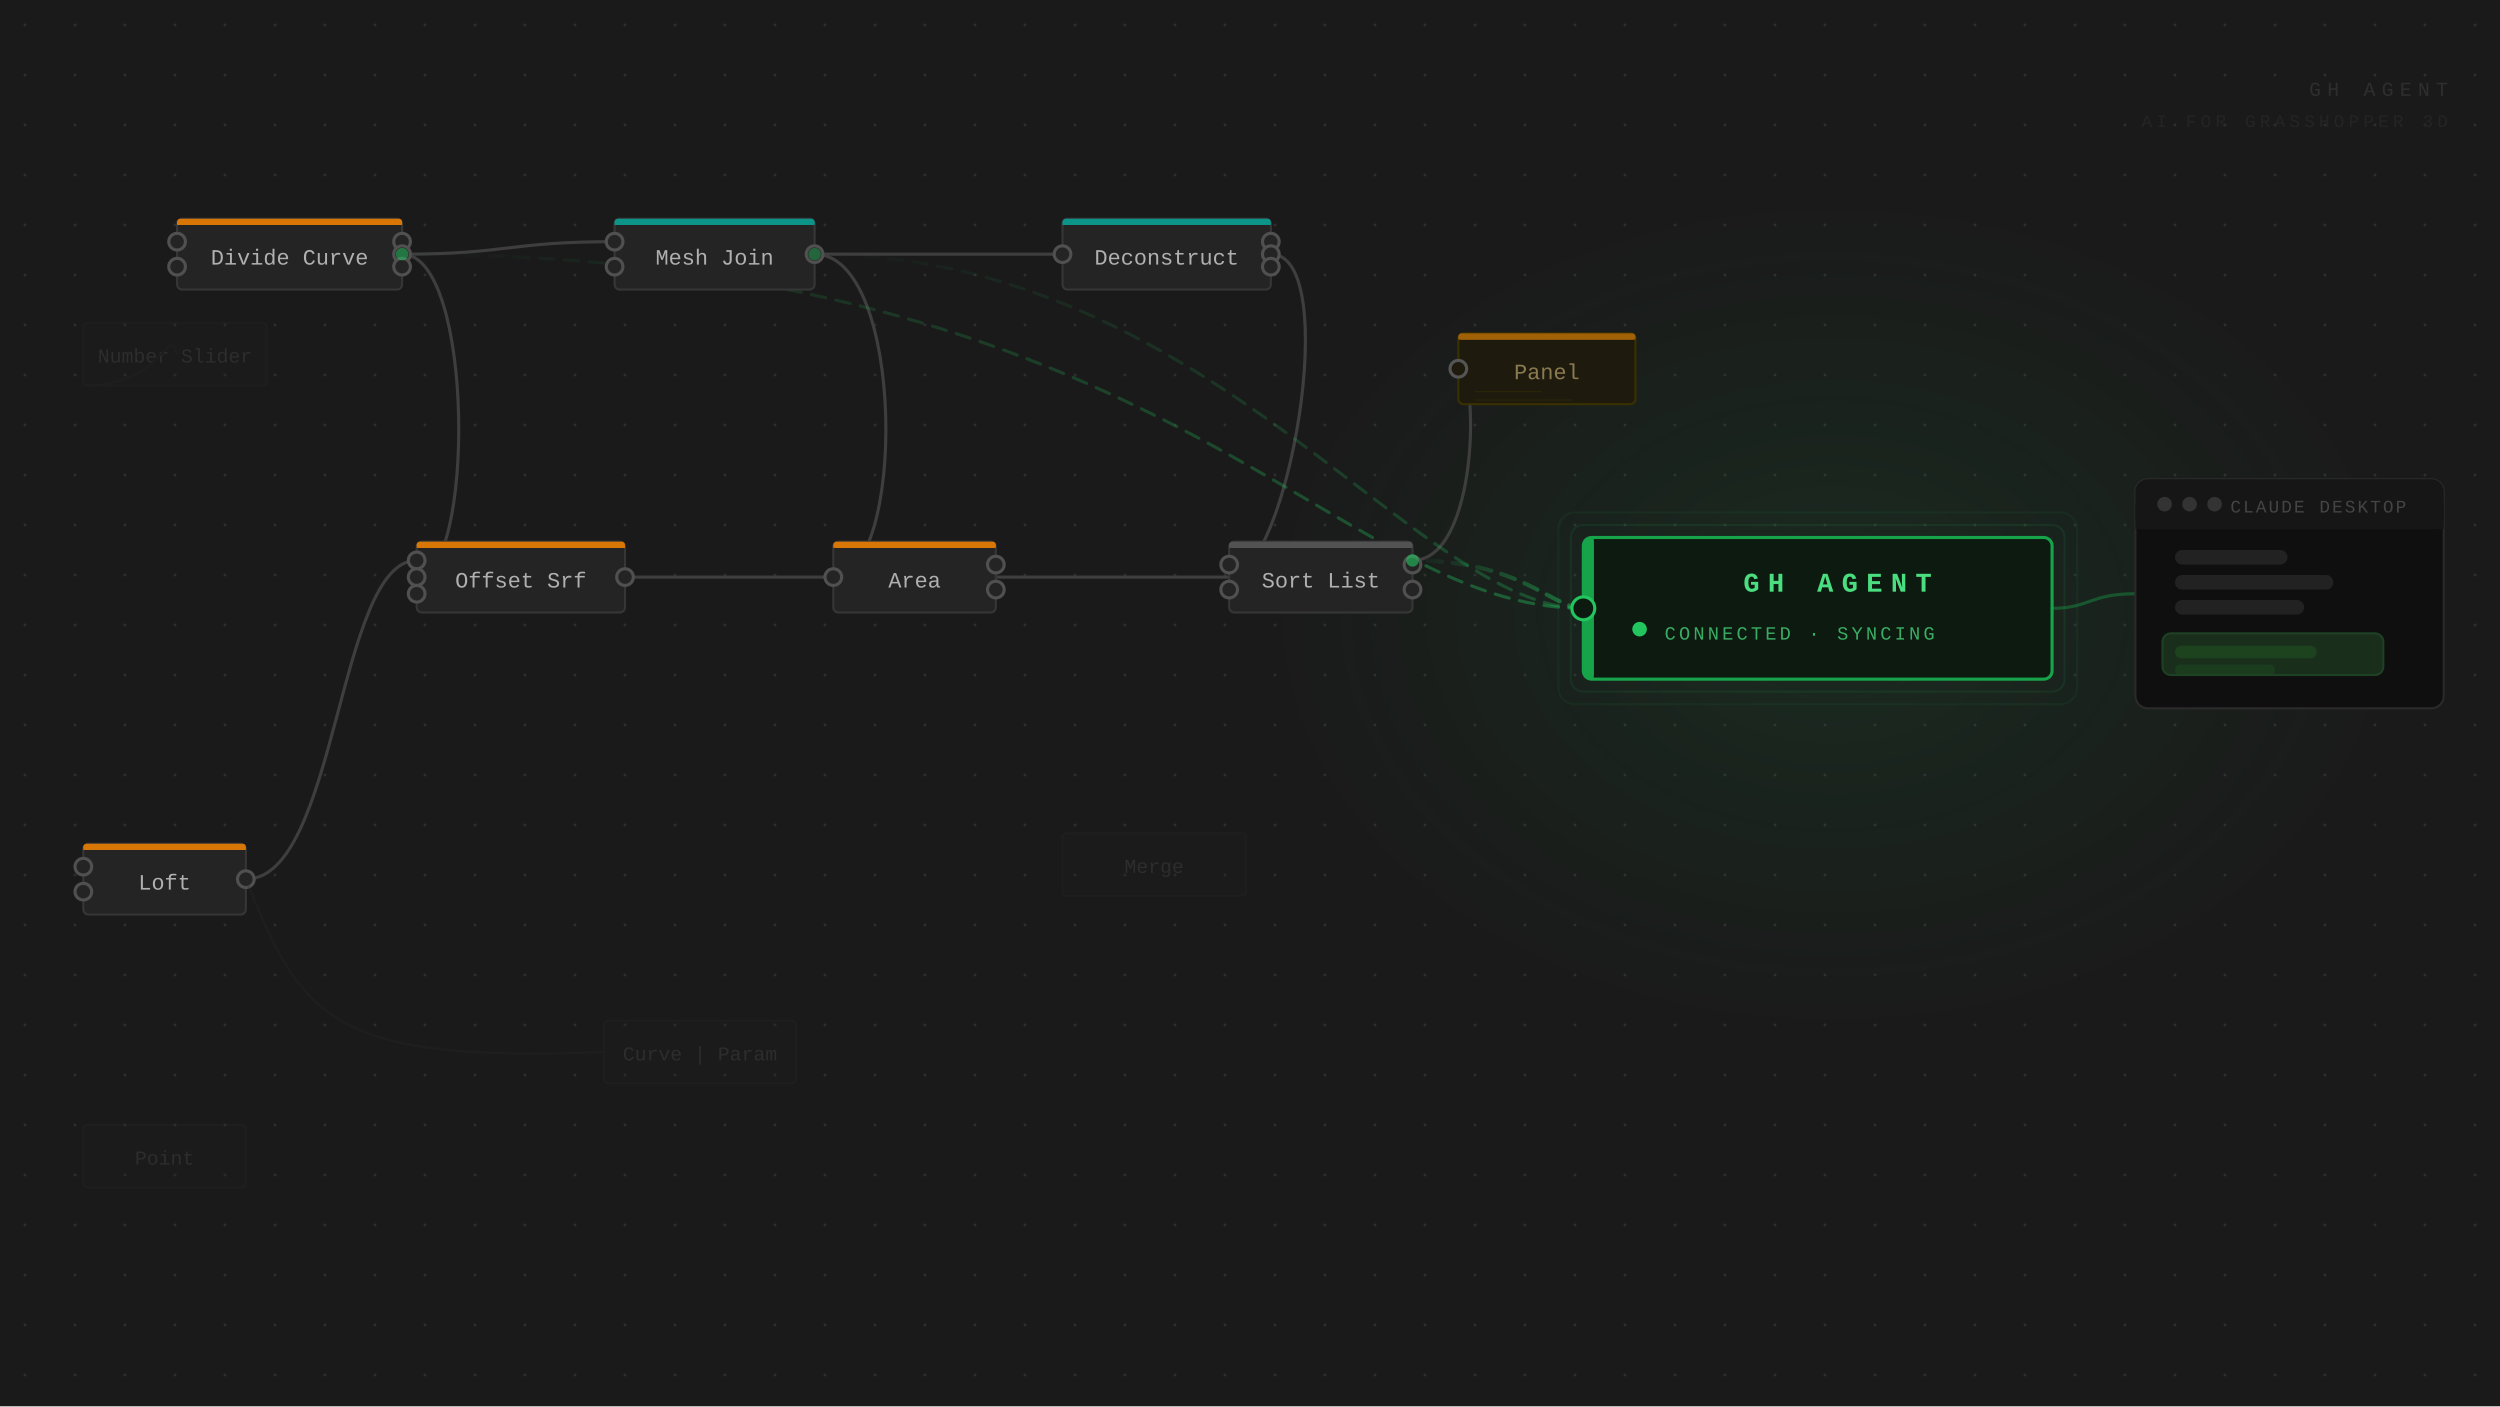
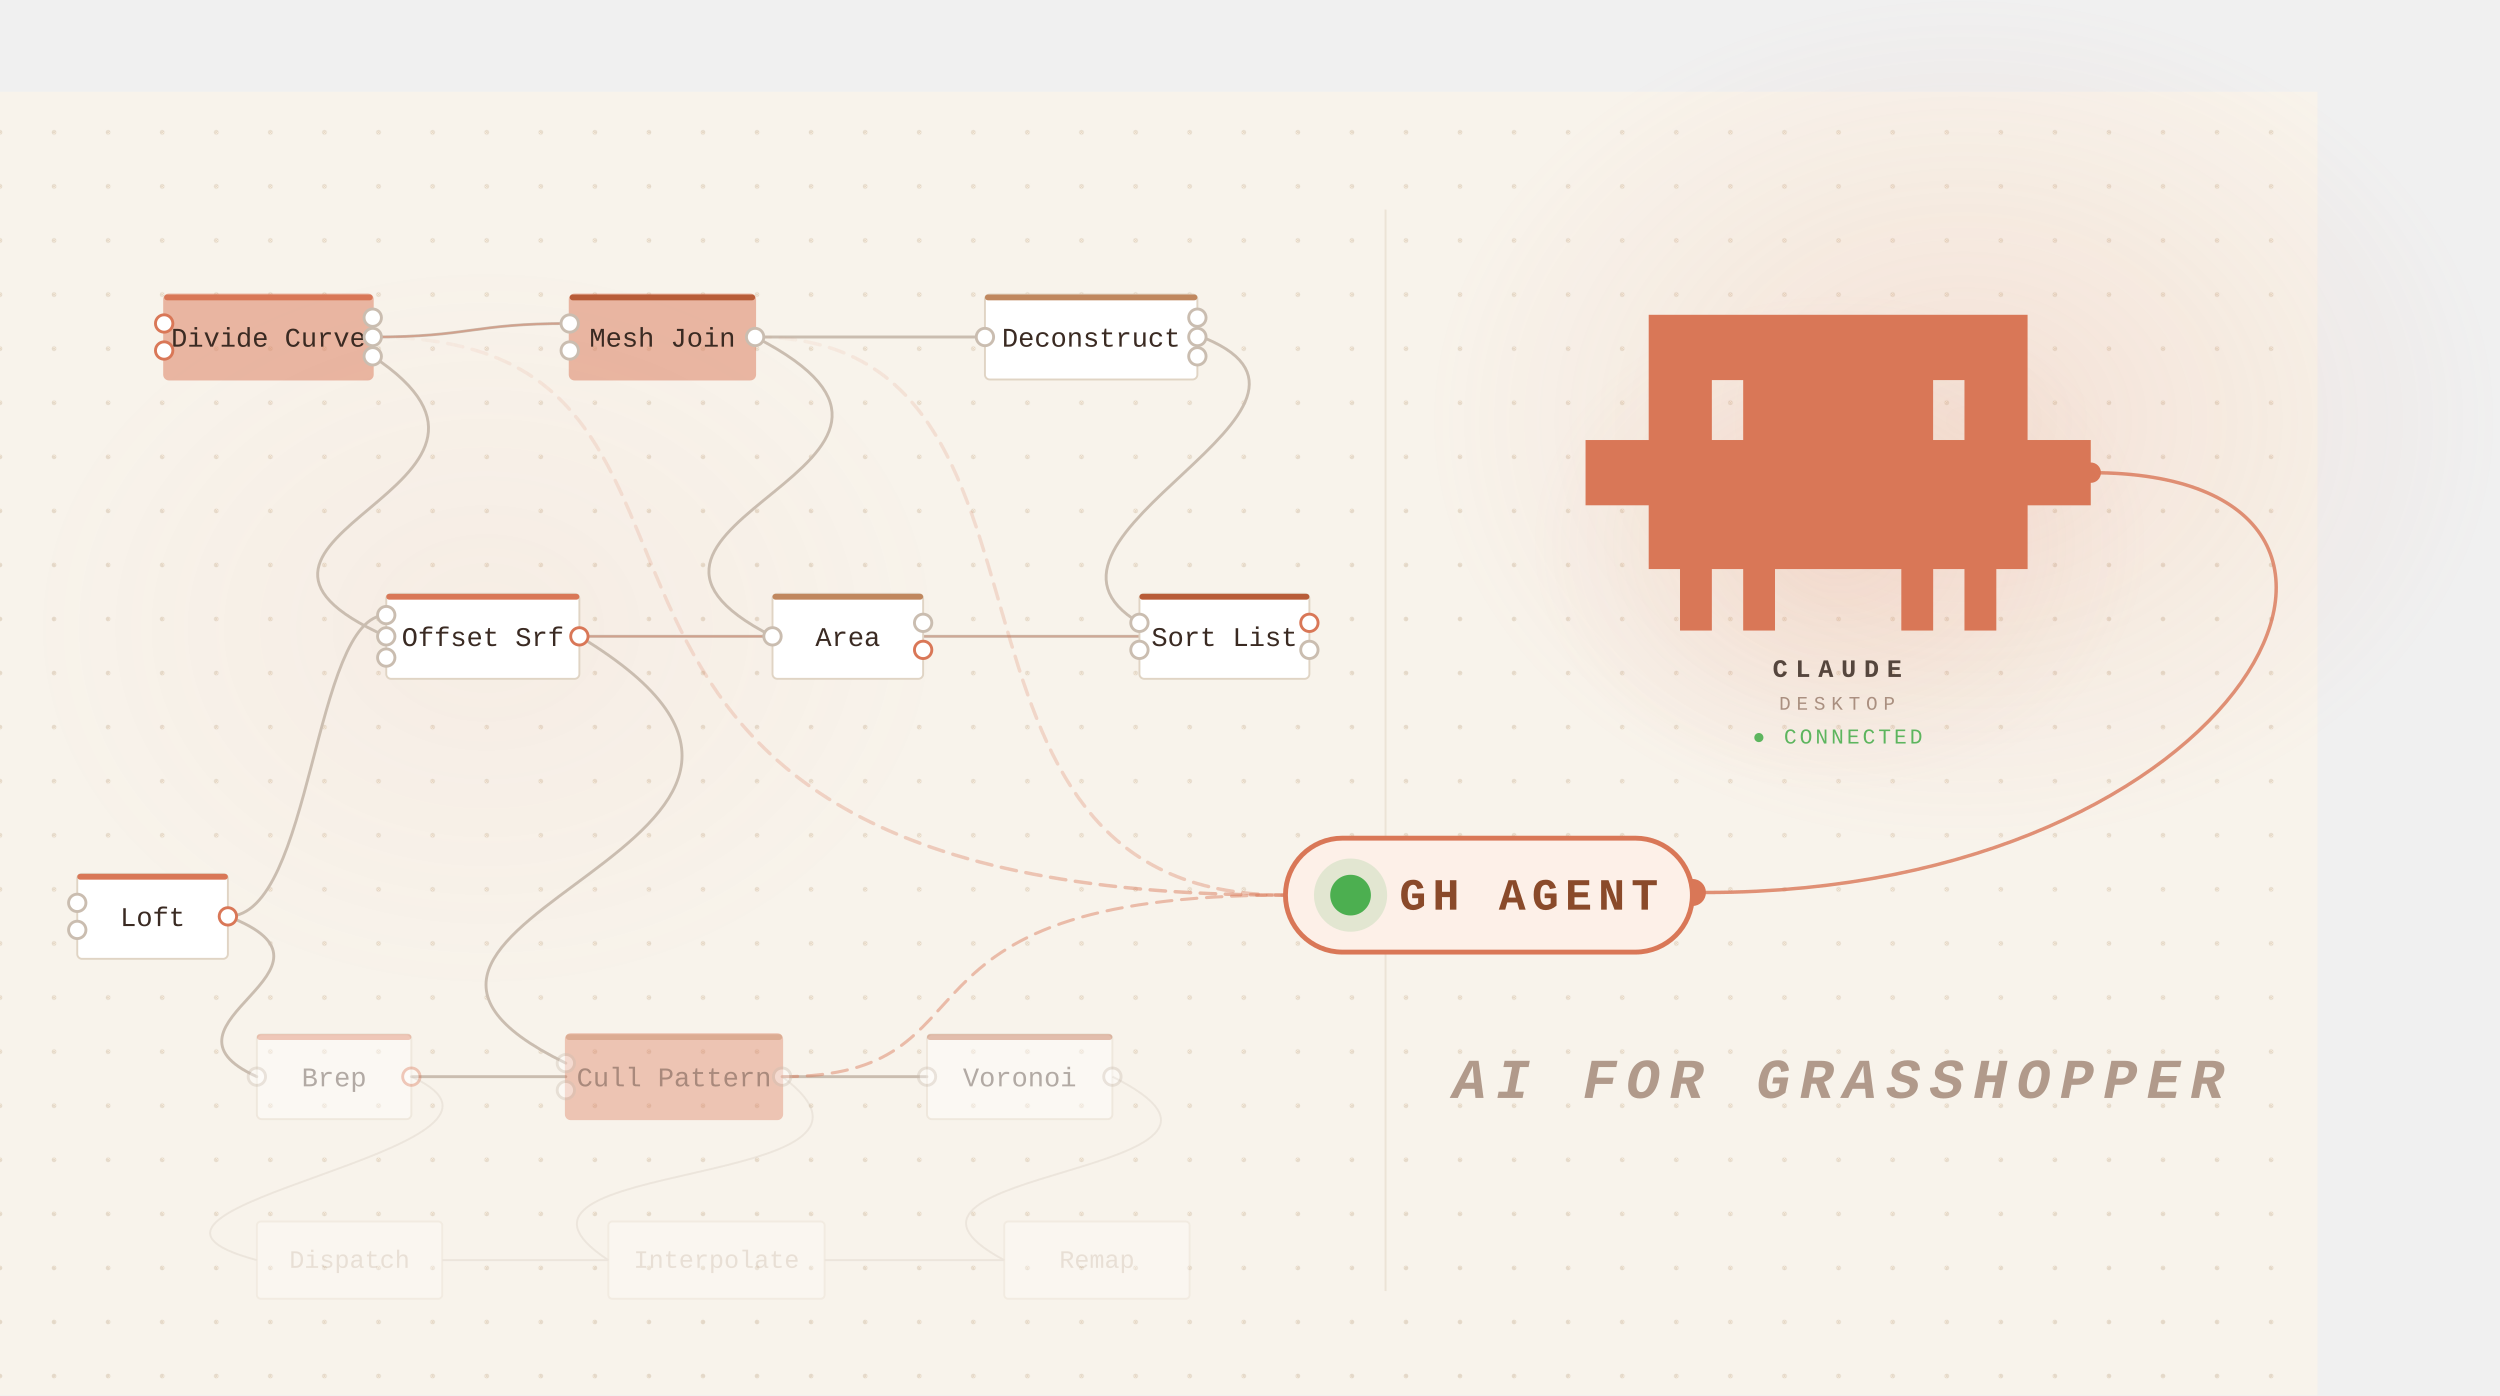
- <svg xmlns="http://www.w3.org/2000/svg" viewBox="0 0 1200 675" width="1200" height="675">
+ <svg xmlns="http://www.w3.org/2000/svg" id="Layer_1" data-name="Layer 1" viewBox="0 0 1294.5 722.5">
  <defs>
-     <pattern id="dots" x="0" y="0" width="24" height="24" patternUnits="userSpaceOnUse">
-       <circle cx="12" cy="12" r="0.7" fill="#2e2e2e" />
+     <style>
+       .cls-1, .cls-2, .cls-3, .cls-4, .cls-5, .cls-6, .cls-7, .cls-8, .cls-9, .cls-10 {
+         fill: none;
+       }
+ 
+       .cls-1, .cls-2, .cls-11, .cls-12 {
+         stroke: #cabdb0;
+       }
+ 
+       .cls-13, .cls-14 {
+         fill: #c0875e;
+       }
+ 
+       .cls-2, .cls-3, .cls-4, .cls-7, .cls-8, .cls-9, .cls-10 {
+         stroke-linecap: round;
+       }
+ 
+       .cls-2, .cls-11, .cls-12, .cls-15, .cls-16 {
+         stroke-width: 1.5px;
+       }
+ 
+       .cls-17, .cls-18, .cls-19, .cls-20, .cls-21, .cls-22, .cls-23 {
+         fill: #d97757;
+       }
+ 
+       .cls-17, .cls-19, .cls-12, .cls-24, .cls-25, .cls-15, .cls-26, .cls-14 {
+         opacity: .38;
+       }
+ 
+       .cls-3 {
+         stroke: url(#linear-gradient);
+       }
+ 
+       .cls-3, .cls-8, .cls-10 {
+         stroke-width: 1.8px;
+       }
+ 
+       .cls-3, .cls-9, .cls-10 {
+         stroke-dasharray: 8 5;
+       }
+ 
+       .cls-4 {
+         opacity: .3;
+       }
+ 
+       .cls-4, .cls-19, .cls-15, .cls-7, .cls-8, .cls-27, .cls-9, .cls-23, .cls-16 {
+         stroke: #d97757;
+       }
+ 
+       .cls-4, .cls-5, .cls-28, .cls-29, .cls-30, .cls-25, .cls-31, .cls-32, .cls-20, .cls-33, .cls-7, .cls-34, .cls-8, .cls-35, .cls-21, .cls-9 {
+         isolation: isolate;
+       }
+ 
+       .cls-36 {
+         fill: url(#dots);
+       }
+ 
+       .cls-5 {
+         stroke: #e4d8c8;
+       }
+ 
+       .cls-5, .cls-20 {
+         opacity: .6;
+       }
+ 
+       .cls-11, .cls-12, .cls-24, .cls-15, .cls-37, .cls-16 {
+         fill: #fff;
+       }
+ 
+       .cls-28 {
+         font-family: CourierNewPS-BoldItalicMT, 'Courier New';
+         font-size: 29.17px;
+         font-style: italic;
+         letter-spacing: .17em;
+         opacity: .65;
+       }
+ 
+       .cls-28, .cls-30 {
+         fill: #8a6a58;
+       }
+ 
+       .cls-28, .cls-32, .cls-33 {
+         font-weight: 700;
+       }
+ 
+       .cls-24, .cls-37 {
+         stroke: #e0d4c4;
+       }
+ 
+       .cls-38 {
+         fill: url(#radial-gradient);
+       }
+ 
+       .cls-39 {
+         fill: url(#radial-gradient-3);
+       }
+ 
+       .cls-29, .cls-30, .cls-25, .cls-34, .cls-35 {
+         font-family: CourierNewPSMT, 'Courier New';
+       }
+ 
+       .cls-29, .cls-25 {
+         font-size: 14px;
+       }
+ 
+       .cls-29, .cls-25, .cls-32 {
+         fill: #3a2a22;
+       }
+ 
+       .cls-30 {
+         font-size: 10px;
+         letter-spacing: .3em;
+         opacity: .7;
+       }
+ 
+       .cls-40, .cls-31, .cls-35 {
+         fill: #4caf50;
+       }
+ 
+       .cls-31 {
+         opacity: .15;
+       }
+ 
+       .cls-32 {
+         letter-spacing: .31em;
+         opacity: .85;
+       }
+ 
+       .cls-32, .cls-33 {
+         font-family: CourierNewPS-BoldMT, 'Courier New';
+       }
+ 
+       .cls-32, .cls-34 {
+         font-size: 13px;
+       }
+ 
+       .cls-33 {
+         fill: #8a4a2a;
+         font-size: 23.18px;
+         letter-spacing: .14em;
+       }
+ 
+       .cls-41 {
+         fill: url(#radial-gradient-2);
+       }
+ 
+       .cls-7 {
+         opacity: .4;
+       }
+ 
+       .cls-42 {
+         fill: #e4d8c8;
+       }
+ 
+       .cls-34 {
+         fill: #bba898;
+       }
+ 
+       .cls-8 {
+         opacity: .8;
+       }
+ 
+       .cls-26, .cls-43 {
+         fill: #b85c38;
+       }
+ 
+       .cls-35 {
+         font-size: 11px;
+         letter-spacing: .14em;
+         opacity: .9;
+       }
+ 
+       .cls-27 {
+         fill: #fdf0e8;
+         stroke-width: 2.53px;
+       }
+ 
+       .cls-44 {
+         opacity: .26;
+       }
+ 
+       .cls-21, .cls-23 {
+         opacity: .5;
+       }
+ 
+       .cls-9 {
+         opacity: .45;
+         stroke-width: 1.6px;
+       }
+ 
+       .cls-10 {
+         stroke: url(#linear-gradient-2);
+       }
+ 
+       .cls-22 {
+         fill-rule: evenodd;
+       }
+ 
+       .cls-45 {
+         fill: #f8f3eb;
+       }
+     </style>
+     <pattern id="dots" x="0" y="0" width="28" height="28" patternTransform="translate(-14 -15541.5) scale(1 -1)" patternUnits="userSpaceOnUse" viewBox="0 0 28 28">
+       <g>
+         <rect class="cls-6" width="28" height="28" />
+         <circle class="cls-42" cx="14" cy="14" r="1.2" />
+       </g>
    </pattern>
-     <radialGradient id="agentGlow" cx="50%" cy="50%" r="50%">
-       <stop offset="0%" stop-color="#16a34a" stop-opacity="0.12" />
-       <stop offset="100%" stop-color="#16a34a" stop-opacity="0" />
+     <radialGradient id="radial-gradient" cx="294.03" cy="781.15" fx="294.03" fy="781.15" r=".5" gradientTransform="translate(-163641 343924.5) scale(560 -440)" gradientUnits="userSpaceOnUse">
+       <stop offset="0" stop-color="#d97757" stop-opacity=".14" />
+       <stop offset="1" stop-color="#d97757" stop-opacity="0" />
    </radialGradient>
-     <linearGradient id="ghostGrad1" x1="0%" y1="0%" x2="100%" y2="0%">
-       <stop offset="0%" stop-color="#22c55e" stop-opacity="0" />
-       <stop offset="100%" stop-color="#22c55e" stop-opacity="0.4" />
+     <radialGradient id="radial-gradient-2" cx="293.89" cy="780.85" fx="293.89" fy="780.85" r=".5" gradientTransform="translate(-140816 297049.5) scale(480 -380)" gradientUnits="userSpaceOnUse">
+       <stop offset="0" stop-color="#d97757" stop-opacity=".05" />
+       <stop offset="1" stop-color="#d97757" stop-opacity="0" />
+     </radialGradient>
+     <linearGradient id="linear-gradient" x1="293.42" y1="780.52" x2="294.37" y2="780.52" gradientTransform="translate(-162095 161887) scale(553 -207)" gradientUnits="userSpaceOnUse">
+       <stop offset="0" stop-color="#d97757" stop-opacity="0" />
+       <stop offset="1" stop-color="#d97757" stop-opacity=".55" />
    </linearGradient>
-     <linearGradient id="ghostGrad2" x1="0%" y1="0%" x2="100%" y2="0%">
-       <stop offset="0%" stop-color="#22c55e" stop-opacity="0" />
-       <stop offset="100%" stop-color="#22c55e" stop-opacity="0.3" />
+     <linearGradient id="linear-gradient-2" x1="293.1" y1="780.52" x2="294.02" y2="780.52" gradientTransform="translate(-103685 161887) scale(355 -207)" gradientUnits="userSpaceOnUse">
+       <stop offset="0" stop-color="#d97757" stop-opacity="0" />
+       <stop offset="1" stop-color="#d97757" stop-opacity=".45" />
    </linearGradient>
-     <linearGradient id="ghostGrad3" x1="0%" y1="0%" x2="100%" y2="0%">
-       <stop offset="0%" stop-color="#22c55e" stop-opacity="0" />
-       <stop offset="100%" stop-color="#22c55e" stop-opacity="0.5" />
-     </linearGradient>
+     <radialGradient id="radial-gradient-3" cx="293.48" cy="781.03" fx="293.48" fy="781.03" r=".5" gradientTransform="translate(-92961 203347.5) scale(320 -260)" gradientUnits="userSpaceOnUse">
+       <stop offset="0" stop-color="#d97757" stop-opacity=".14" />
+       <stop offset="1" stop-color="#d97757" stop-opacity="0" />
+     </radialGradient>
  </defs>
-   <rect width="1200" height="675" fill="#1a1a1a" />
-   <rect width="1200" height="675" fill="url(#dots)" />
-   <ellipse cx="880" cy="295" rx="270" ry="200" fill="url(#agentGlow)" />
-   <g stroke="#3e3e3e" stroke-width="1.5" fill="none" stroke-linecap="round">
-     <path d="M 193,122 C 244,122 244,116 295,116" />
-     <path d="M 391,122 C 451,122 451,122 510,122" />
-     <path d="M 193,122 C 228,122 228,277 200,277" />
-     <path d="M 391,122 C 435,122 435,277 400,277" />
-     <path d="M 300,277 C 350,277 350,277 400,277" />
-     <path d="M 478,277 C 534,277 534,277 590,277" />
-     <path d="M 610,122 C 645,122 618,277 590,277" />
-     <path d="M 118,422 C 162,422 162,269 200,269" />
-     <path d="M 678,269 C 710,269 710,177 700,177" />
-   </g>
-   <g fill="none" stroke-linecap="round" stroke-dasharray="7 5">
-     <path d="M 760,292 C 640,292 560,122 193,122" stroke="url(#ghostGrad1)" stroke-width="1.5" />
-     <path d="M 760,292 C 680,292 580,122 391,122" stroke="url(#ghostGrad2)" stroke-width="1.5" />
-     <path d="M 760,292 C 745,292 730,269 678,269" stroke="url(#ghostGrad3)" stroke-width="2" />
-   </g>
-   <g transform="translate(85,105)">
-     <rect width="108" height="34" rx="2.5" fill="#242424" stroke="#363636" stroke-width="1" />
-     <rect width="108" height="3" rx="1.5" fill="#d97706" />
-     <rect y="1.5" width="108" height="1.5" fill="#d97706" />
-     <text x="54" y="22" text-anchor="middle" fill="#b0b0b0" font-size="10.5" font-family="'Courier New',monospace">Divide Curve</text>
-     <circle cx="0" cy="11" r="4" fill="#242424" stroke="#505050" stroke-width="1.5" />
-     <circle cx="0" cy="23" r="4" fill="#242424" stroke="#505050" stroke-width="1.5" />
-     <circle cx="108" cy="11" r="4" fill="#242424" stroke="#505050" stroke-width="1.5" />
-     <circle cx="108" cy="17" r="4" fill="#242424" stroke="#505050" stroke-width="1.5" />
-     <circle cx="108" cy="23" r="4" fill="#242424" stroke="#505050" stroke-width="1.5" />
-   </g>
-   <g transform="translate(295,105)">
-     <rect width="96" height="34" rx="2.5" fill="#242424" stroke="#363636" stroke-width="1" />
-     <rect width="96" height="3" rx="1.5" fill="#0d9488" />
-     <rect y="1.5" width="96" height="1.5" fill="#0d9488" />
-     <text x="48" y="22" text-anchor="middle" fill="#b0b0b0" font-size="10.5" font-family="'Courier New',monospace">Mesh Join</text>
-     <circle cx="0" cy="11" r="4" fill="#242424" stroke="#505050" stroke-width="1.5" />
-     <circle cx="0" cy="23" r="4" fill="#242424" stroke="#505050" stroke-width="1.5" />
-     <circle cx="96" cy="17" r="4" fill="#242424" stroke="#505050" stroke-width="1.5" />
-   </g>
-   <g transform="translate(510,105)">
-     <rect width="100" height="34" rx="2.5" fill="#242424" stroke="#363636" stroke-width="1" />
-     <rect width="100" height="3" rx="1.5" fill="#0d9488" />
-     <rect y="1.5" width="100" height="1.5" fill="#0d9488" />
-     <text x="50" y="22" text-anchor="middle" fill="#b0b0b0" font-size="10.5" font-family="'Courier New',monospace">Deconstruct</text>
-     <circle cx="0" cy="17" r="4" fill="#242424" stroke="#505050" stroke-width="1.5" />
-     <circle cx="100" cy="11" r="4" fill="#242424" stroke="#505050" stroke-width="1.5" />
-     <circle cx="100" cy="17" r="4" fill="#242424" stroke="#505050" stroke-width="1.5" />
-     <circle cx="100" cy="23" r="4" fill="#242424" stroke="#505050" stroke-width="1.5" />
-   </g>
-   <g transform="translate(40,405)">
-     <rect width="78" height="34" rx="2.5" fill="#242424" stroke="#363636" stroke-width="1" />
-     <rect width="78" height="3" rx="1.5" fill="#d97706" />
-     <rect y="1.5" width="78" height="1.5" fill="#d97706" />
-     <text x="39" y="22" text-anchor="middle" fill="#b0b0b0" font-size="10.5" font-family="'Courier New',monospace">Loft</text>
-     <circle cx="0" cy="11" r="4" fill="#242424" stroke="#505050" stroke-width="1.5" />
-     <circle cx="0" cy="23" r="4" fill="#242424" stroke="#505050" stroke-width="1.5" />
-     <circle cx="78" cy="17" r="4" fill="#242424" stroke="#505050" stroke-width="1.5" />
-   </g>
-   <g transform="translate(200,260)">
-     <rect width="100" height="34" rx="2.5" fill="#242424" stroke="#363636" stroke-width="1" />
-     <rect width="100" height="3" rx="1.5" fill="#d97706" />
-     <rect y="1.5" width="100" height="1.5" fill="#d97706" />
-     <text x="50" y="22" text-anchor="middle" fill="#b0b0b0" font-size="10.5" font-family="'Courier New',monospace">Offset Srf</text>
-     <circle cx="0" cy="9" r="4" fill="#242424" stroke="#505050" stroke-width="1.5" />
-     <circle cx="0" cy="17" r="4" fill="#242424" stroke="#505050" stroke-width="1.5" />
-     <circle cx="0" cy="25" r="4" fill="#242424" stroke="#505050" stroke-width="1.5" />
-     <circle cx="100" cy="17" r="4" fill="#242424" stroke="#505050" stroke-width="1.5" />
-   </g>
-   <g transform="translate(400,260)">
-     <rect width="78" height="34" rx="2.5" fill="#242424" stroke="#363636" stroke-width="1" />
-     <rect width="78" height="3" rx="1.5" fill="#d97706" />
-     <rect y="1.5" width="78" height="1.5" fill="#d97706" />
-     <text x="39" y="22" text-anchor="middle" fill="#b0b0b0" font-size="10.5" font-family="'Courier New',monospace">Area</text>
-     <circle cx="0" cy="17" r="4" fill="#242424" stroke="#505050" stroke-width="1.5" />
-     <circle cx="78" cy="11" r="4" fill="#242424" stroke="#505050" stroke-width="1.5" />
-     <circle cx="78" cy="23" r="4" fill="#242424" stroke="#505050" stroke-width="1.5" />
-   </g>
-   <g transform="translate(590,260)">
-     <rect width="88" height="34" rx="2.5" fill="#242424" stroke="#363636" stroke-width="1" />
-     <rect width="88" height="3" rx="1.5" fill="#525252" />
-     <rect y="1.5" width="88" height="1.5" fill="#525252" />
-     <text x="44" y="22" text-anchor="middle" fill="#b0b0b0" font-size="10.5" font-family="'Courier New',monospace">Sort List</text>
-     <circle cx="0" cy="11" r="4" fill="#242424" stroke="#505050" stroke-width="1.5" />
-     <circle cx="0" cy="23" r="4" fill="#242424" stroke="#505050" stroke-width="1.5" />
-     <circle cx="88" cy="11" r="4" fill="#242424" stroke="#505050" stroke-width="1.5" />
-     <circle cx="88" cy="23" r="4" fill="#242424" stroke="#505050" stroke-width="1.5" />
-   </g>
-   <g transform="translate(700,160)">
-     <rect width="85" height="34" rx="2.5" fill="#1e1a0e" stroke="#3a3000" stroke-width="1" />
-     <rect width="85" height="3" rx="1.5" fill="#a16207" />
-     <rect y="1.5" width="85" height="1.5" fill="#a16207" />
-     <text x="42.5" y="22" text-anchor="middle" fill="#8a7a50" font-size="10.5" font-family="'Courier New',monospace">Panel</text>
-     <circle cx="0" cy="17" r="4" fill="#1e1a0e" stroke="#555" stroke-width="1.5" />
-     <line x1="8" y1="28" x2="40" y2="28" stroke="#3a3000" stroke-width="0.5" opacity="0.5" />
-     <line x1="8" y1="32" x2="55" y2="32" stroke="#3a3000" stroke-width="0.5" opacity="0.5" />
-   </g>
-   <circle cx="193" cy="122" r="3" fill="#22c55e" opacity="0.5" />
-   <circle cx="391" cy="122" r="3" fill="#22c55e" opacity="0.4" />
-   <circle cx="678" cy="269" r="3" fill="#22c55e" opacity="0.6" />
-   <rect x="748" y="246" width="249" height="92" rx="8" fill="none" stroke="#16a34a" stroke-width="1" opacity="0.08" />
-   <rect x="754" y="252" width="237" height="80" rx="6" fill="none" stroke="#16a34a" stroke-width="1" opacity="0.12" />
-   <rect x="760" y="258" width="225" height="68" rx="4" fill="#0c1a10" stroke="#16a34a" stroke-width="1.5" />
-   <rect x="760" y="258" width="5" height="68" rx="2.5" fill="#16a34a" />
-   <rect x="762" y="258" width="3" height="68" fill="#16a34a" />
-   <text x="882" y="284" text-anchor="middle" fill="#4ade80" font-size="13" font-family="'Courier New',monospace" letter-spacing="4" font-weight="bold">GH AGENT</text>
-   <circle cx="787" cy="302" r="3.5" fill="#22c55e" />
-   <text x="799" y="307" fill="#4ade80" font-size="9" font-family="'Courier New',monospace" letter-spacing="1.5" opacity="0.75">CONNECTED  ·  SYNCING</text>
-   <circle cx="760" cy="292" r="5.5" fill="#0c1a10" stroke="#22c55e" stroke-width="1.5" />
-   <path d="M 985,292 C 1003,292 1003,285 1025,285" stroke="#16a34a" stroke-width="1.5" fill="none" stroke-linecap="round" opacity="0.4" />
-   <rect x="1025" y="230" width="148" height="110" rx="6" fill="#0f0f0f" stroke="#2a2a2a" stroke-width="1" />
-   <rect x="1025" y="230" width="148" height="24" rx="6" fill="#161616" />
-   <rect x="1025" y="242" width="148" height="12" fill="#161616" />
-   <circle cx="1039" cy="242" r="3.5" fill="#333" />
-   <circle cx="1051" cy="242" r="3.5" fill="#333" />
-   <circle cx="1063" cy="242" r="3.5" fill="#333" />
-   <text x="1155" y="246" text-anchor="end" fill="#444" font-size="8.5" font-family="'Courier New',monospace" letter-spacing="1">CLAUDE DESKTOP</text>
-   <rect x="1044" y="264" width="54" height="7" rx="3.5" fill="#222" />
-   <rect x="1044" y="276" width="76" height="7" rx="3.5" fill="#222" />
-   <rect x="1044" y="288" width="62" height="7" rx="3.5" fill="#222" />
-   <rect x="1038" y="304" width="106" height="20" rx="4" fill="#1a2e1c" stroke="#1e4024" stroke-width="1" />
-   <rect x="1044" y="310" width="68" height="6" rx="3" fill="#1e4a20" opacity="0.7" />
-   <rect x="1044" y="319" width="48" height="5" rx="2.5" fill="#1e4a20" opacity="0.5" />
-   <g opacity="0.25">
-     <rect x="40" y="155" width="88" height="30" rx="2" fill="#1e1e1e" stroke="#2a2a2a" stroke-width="1" />
-     <text x="84" y="174" text-anchor="middle" fill="#666" font-size="9.5" font-family="'Courier New',monospace">Number Slider</text>
-     <rect x="40" y="540" width="78" height="30" rx="2" fill="#1e1e1e" stroke="#2a2a2a" stroke-width="1" />
-     <text x="79" y="559" text-anchor="middle" fill="#666" font-size="9.5" font-family="'Courier New',monospace">Point</text>
-     <rect x="290" y="490" width="92" height="30" rx="2" fill="#1e1e1e" stroke="#2a2a2a" stroke-width="1" />
-     <text x="336" y="509" text-anchor="middle" fill="#666" font-size="9.5" font-family="'Courier New',monospace">Curve | Param</text>
-     <rect x="510" y="400" width="88" height="30" rx="2" fill="#1e1e1e" stroke="#2a2a2a" stroke-width="1" />
-     <text x="554" y="419" text-anchor="middle" fill="#666" font-size="9.5" font-family="'Courier New',monospace">Merge</text>
-     <path d="M 40,185 C 80,185 80,155 85,170" stroke="#2a2a2a" stroke-width="1" fill="none" />
-     <path d="M 118,422 C 145,490 160,510 290,505" stroke="#2a2a2a" stroke-width="1" fill="none" />
-   </g>
-   <text x="1175" y="46" text-anchor="end" fill="#2e2e2e" font-size="9.5" font-family="'Courier New',monospace" letter-spacing="3">GH AGENT</text>
-   <text x="1175" y="61" text-anchor="end" fill="#242424" font-size="8.5" font-family="'Courier New',monospace" letter-spacing="2">AI FOR GRASSHOPPER 3D</text>
+   <rect class="cls-45" y="47.5" width="1200" height="675" />
+   <rect class="cls-36" y="47.5" width="1200" height="675" />
+   <ellipse class="cls-38" cx="1014.5" cy="220" rx="280" ry="220" />
+   <ellipse class="cls-41" cx="250" cy="327.5" rx="240" ry="190" />
+   <line class="cls-5" x1="717.43" y1="108.5" x2="717.43" y2="668.5" />
+   <g>
+     <path class="cls-2" d="M193,174.5c51,0,51-7,102-7" />
+     <path class="cls-2" d="M391,174.5h119" />
+     <path class="cls-2" d="M193,184.5c102,67.5-108,93.5,7,145" />
+     <path class="cls-2" d="M391,174.5c129,66.19-106.41,96.41,9,155" />
+     <path class="cls-2" d="M300,329.5h100" />
+     <path class="cls-2" d="M478,329.5h112" />
+     <path class="cls-2" d="M620,173.58c97,36-105.5,104.42-30,148.92" />
+     <path class="cls-2" d="M118,474.5c44,0,44-156,82-156" />
+     <path class="cls-2" d="M118,474.5c70.99,27.19-45.67,55.63,15,83" />
+     <path class="cls-2" d="M213,557.5h80" />
+     <path class="cls-2" d="M405,557.5h75" />
+     <path class="cls-2" d="M300,329.5c178,107.5-161,146-7,221" />
+   </g>
+   <g>
+     <path class="cls-7" d="M193,174.5c51,0,51-7,102-7" />
+     <path class="cls-7" d="M300,329.5h100" />
+     <path class="cls-4" d="M478,329.5h112" />
+   </g>
+   <path class="cls-3" d="M193,174.5c229.38,0,29.02,289,472.61,289" />
+   <path class="cls-10" d="M391,174.5c179,0,71.87,289,274.61,289" />
+   <path class="cls-9" d="M405,557.5c117.57,0,42.61-94,260.61-94" />
+   <circle class="cls-20" cx="193" cy="174.5" r="3.5" />
+   <circle class="cls-21" cx="391" cy="174.5" r="3.5" />
+   <path class="cls-8" d="M883.34,462.13c282.33,0,390.18-217.38,199.26-217.38" />
+   <circle class="cls-18" cx="1082.6" cy="244.75" r="5.28" />
+   <g>
+     <rect class="cls-23" x="85" y="152.5" width="108" height="44" rx="2.5" ry="2.5" />
+     <path class="cls-18" d="M86.5,152.5h105c.83,0,1.5.67,1.5,1.5h0c0,.83-.67,1.5-1.5,1.5h-105c-.83,0-1.5-.67-1.5-1.5h0c0-.83.67-1.5,1.5-1.5Z" />
+     <text class="cls-29" transform="translate(88.59 179.5)">
+       <tspan x="0" y="0">Divide Curve</tspan>
+     </text>
+     <circle class="cls-16" cx="85" cy="167.5" r="4.5" />
+     <circle class="cls-16" cx="85" cy="181.5" r="4.5" />
+     <circle class="cls-11" cx="193" cy="164.5" r="4.5" />
+     <circle class="cls-11" cx="193" cy="174.5" r="4.5" />
+     <circle class="cls-11" cx="193" cy="184.5" r="4.5" />
+   </g>
+   <g>
+     <rect class="cls-23" x="295" y="152.5" width="96" height="44" rx="2.5" ry="2.5" />
+     <path class="cls-43" d="M296.5,152.5h93c.83,0,1.5.67,1.5,1.5h0c0,.83-.67,1.5-1.5,1.5h-93c-.83,0-1.5-.67-1.5-1.5h0c0-.83.67-1.5,1.5-1.5Z" />
+     <text class="cls-29" transform="translate(305.19 179.5)">
+       <tspan x="0" y="0">Mesh Join</tspan>
+     </text>
+     <circle class="cls-11" cx="295" cy="167.5" r="4.5" />
+     <circle class="cls-11" cx="295" cy="181.5" r="4.5" />
+     <circle class="cls-11" cx="391" cy="174.5" r="4.5" />
+   </g>
+   <g>
+     <rect class="cls-37" x="510" y="152.5" width="110" height="44" rx="2.5" ry="2.5" />
+     <path class="cls-13" d="M511.5,152.5h107c.83,0,1.5.67,1.5,1.5h0c0,.83-.67,1.5-1.5,1.5h-107c-.83,0-1.5-.67-1.5-1.5h0c0-.83.67-1.5,1.5-1.5Z" />
+     <text class="cls-29" transform="translate(518.79 179.5)">
+       <tspan x="0" y="0">Deconstruct</tspan>
+     </text>
+     <circle class="cls-11" cx="510" cy="174.5" r="4.5" />
+     <circle class="cls-11" cx="620" cy="164.5" r="4.5" />
+     <circle class="cls-11" cx="620" cy="174.5" r="4.5" />
+     <circle class="cls-11" cx="620" cy="184.5" r="4.5" />
+   </g>
+   <g>
+     <rect class="cls-37" x="40" y="452.5" width="78" height="44" rx="2.5" ry="2.5" />
+     <path class="cls-18" d="M41.5,452.5h75c.83,0,1.5.67,1.5,1.5h0c0,.83-.67,1.5-1.5,1.5H41.5c-.83,0-1.5-.67-1.5-1.5h0c0-.83.67-1.5,1.5-1.5Z" />
+     <text class="cls-29" transform="translate(62.2 479.5)">
+       <tspan x="0" y="0">Loft</tspan>
+     </text>
+     <circle class="cls-11" cx="40" cy="467.5" r="4.5" />
+     <circle class="cls-11" cx="40" cy="481.5" r="4.5" />
+     <circle class="cls-16" cx="118" cy="474.5" r="4.5" />
+   </g>
+   <g>
+     <rect class="cls-37" x="200" y="307.5" width="100" height="44" rx="2.5" ry="2.5" />
+     <path class="cls-18" d="M201.5,307.5h97c.83,0,1.5.67,1.5,1.5h0c0,.83-.67,1.5-1.5,1.5h-97c-.83,0-1.5-.67-1.5-1.5h0c0-.83.67-1.5,1.5-1.5Z" />
+     <text class="cls-29" transform="translate(207.99 334.5)">
+       <tspan x="0" y="0">Offset Srf</tspan>
+     </text>
+     <circle class="cls-11" cx="200" cy="318.5" r="4.5" />
+     <circle class="cls-11" cx="200" cy="329.5" r="4.5" />
+     <circle class="cls-11" cx="200" cy="340.5" r="4.5" />
+     <circle class="cls-16" cx="300" cy="329.5" r="4.5" />
+   </g>
+   <g>
+     <rect class="cls-37" x="400" y="307.5" width="78" height="44" rx="2.5" ry="2.5" />
+     <path class="cls-13" d="M401.5,307.5h75c.83,0,1.5.67,1.5,1.5h0c0,.83-.67,1.5-1.5,1.5h-75c-.83,0-1.5-.67-1.5-1.5h0c0-.83.67-1.5,1.5-1.5Z" />
+     <text class="cls-29" transform="translate(422.2 334.5)">
+       <tspan x="0" y="0">Area</tspan>
+     </text>
+     <circle class="cls-11" cx="400" cy="329.5" r="4.5" />
+     <circle class="cls-11" cx="478" cy="322.5" r="4.5" />
+     <circle class="cls-16" cx="478" cy="336.5" r="4.5" />
+   </g>
+   <g>
+     <rect class="cls-37" x="590" y="307.5" width="88" height="44" rx="2.5" ry="2.5" />
+     <path class="cls-43" d="M591.5,307.5h85c.83,0,1.5.67,1.5,1.5h0c0,.83-.67,1.5-1.5,1.5h-85c-.83,0-1.5-.67-1.5-1.5h0c0-.83.67-1.5,1.5-1.5Z" />
+     <text class="cls-29" transform="translate(596.19 334.5)">
+       <tspan x="0" y="0">Sort List</tspan>
+     </text>
+     <circle class="cls-11" cx="590" cy="322.5" r="4.5" />
+     <circle class="cls-11" cx="590" cy="336.5" r="4.5" />
+     <circle class="cls-16" cx="678" cy="322.5" r="4.5" />
+     <circle class="cls-11" cx="678" cy="336.5" r="4.5" />
+   </g>
+   <rect class="cls-24" x="133" y="535.5" width="80" height="44" rx="2.5" ry="2.5" />
+   <path class="cls-17" d="M134.5,535.5h77c.83,0,1.5.67,1.5,1.5h0c0,.83-.67,1.5-1.5,1.5h-77c-.83,0-1.5-.67-1.5-1.5h0c0-.83.67-1.5,1.5-1.5Z" />
+   <text class="cls-25" transform="translate(156.2 562.5)">
+     <tspan x="0" y="0">Brep</tspan>
+   </text>
+   <circle class="cls-12" cx="133" cy="557.5" r="4.5" />
+   <circle class="cls-15" cx="213" cy="557.5" r="4.5" />
+   <rect class="cls-19" x="293" y="535.5" width="112" height="44" rx="2.5" ry="2.5" />
+   <path class="cls-14" d="M294.5,535.5h109c.83,0,1.5.67,1.5,1.5h0c0,.83-.67,1.5-1.5,1.5h-109c-.83,0-1.5-.67-1.5-1.5h0c0-.83.67-1.5,1.5-1.5Z" />
+   <text class="cls-25" transform="translate(298.59 562.5)">
+     <tspan x="0" y="0">Cull Pattern</tspan>
+   </text>
+   <circle class="cls-12" cx="293" cy="550.5" r="4.5" />
+   <circle class="cls-12" cx="293" cy="564.5" r="4.5" />
+   <circle class="cls-12" cx="405" cy="557.5" r="4.5" />
+   <rect class="cls-24" x="480" y="535.5" width="96" height="44" rx="2.5" ry="2.5" />
+   <path class="cls-26" d="M481.5,535.5h93c.83,0,1.5.67,1.5,1.5h0c0,.83-.67,1.5-1.5,1.5h-93c-.83,0-1.5-.67-1.5-1.5h0c0-.83.67-1.5,1.5-1.5Z" />
+   <text class="cls-25" transform="translate(498.6 562.5)">
+     <tspan x="0" y="0">Voronoi</tspan>
+   </text>
+   <circle class="cls-12" cx="480" cy="557.5" r="4.5" />
+   <circle class="cls-12" cx="576" cy="557.5" r="4.5" />
+   <g class="cls-44">
+     <rect class="cls-37" x="133" y="632.5" width="96" height="40" rx="2" ry="2" />
+     <text class="cls-34" transform="translate(149.79 656.5)">
+       <tspan x="0" y="0">Dispatch</tspan>
+     </text>
+     <rect class="cls-37" x="315" y="632.5" width="112" height="40" rx="2" ry="2" />
+     <text class="cls-34" transform="translate(328.09 656.5)">
+       <tspan x="0" y="0">Interpolate</tspan>
+     </text>
+     <rect class="cls-37" x="520" y="632.5" width="96" height="40" rx="2" ry="2" />
+     <text class="cls-34" transform="translate(548.5 656.5)">
+       <tspan x="0" y="0">Remap</tspan>
+     </text>
+     <path class="cls-1" d="M229,652.5h86" />
+     <path class="cls-1" d="M427,652.5h93" />
+     <path class="cls-1" d="M213,557.5c82.5,37.5-183.22,67.48-80,95" />
+     <path class="cls-1" d="M405,557.5c79.5,59.19-170.78,42-90,95" />
+     <path class="cls-1" d="M576,557.5c102,50.89-145.12,47.5-56,95" />
+   </g>
+   <ellipse class="cls-39" cx="951.8" cy="279.5" rx="160" ry="130" />
+   <path class="cls-22" d="M1049.88,227.84h32.72v33.81h-32.7v33.01h-16.21v31.84h-16.49v-31.84h-16.21v31.84h-16.49v-31.84h-65.4v31.84h-16.48v-31.84h-16.22v31.84h-16.49v-31.84h-16.21v-33.02h-32.7v-33.79h32.7v-64.85h196.18v64.84ZM886.4,227.84h16.22v-31.03h-16.22v31.03ZM1000.96,227.84h16.24v-31.03h-16.24v31.03Z" />
+   <text class="cls-32" transform="translate(917.84 350.5)">
+     <tspan x="0" y="0">CLAUDE</tspan>
+   </text>
+   <text class="cls-30" transform="translate(921.22 367.5)">
+     <tspan x="0" y="0">DESKTOP</tspan>
+   </text>
+   <text class="cls-35" transform="translate(907.44 385)">
+     <tspan x="0" y="0">● CONNECTED</tspan>
+   </text>
+   <text class="cls-28" transform="translate(752.15 568.5)">
+     <tspan x="0" y="0">AI FOR GRASSHOPPER</tspan>
+   </text>
+   <g>
+     <circle class="cls-18" cx="876.32" cy="462.13" r="7.02" />
+     <path class="cls-27" d="M695.11,434h151.71c16.29,0,29.5,13.21,29.5,29.5h0c0,16.29-13.21,29.5-29.5,29.5h-151.71c-16.29,0-29.5-13.21-29.5-29.5h0c0-16.29,13.21-29.5,29.5-29.5Z" />
+     <circle class="cls-40" cx="699.32" cy="463.5" r="10.54" />
+     <circle class="cls-31" cx="699.32" cy="463.5" r="18.96" />
+     <text class="cls-33" transform="translate(724.6 471.03)">
+       <tspan x="0" y="0">GH AGENT</tspan>
+     </text>
+   </g>
</svg>
